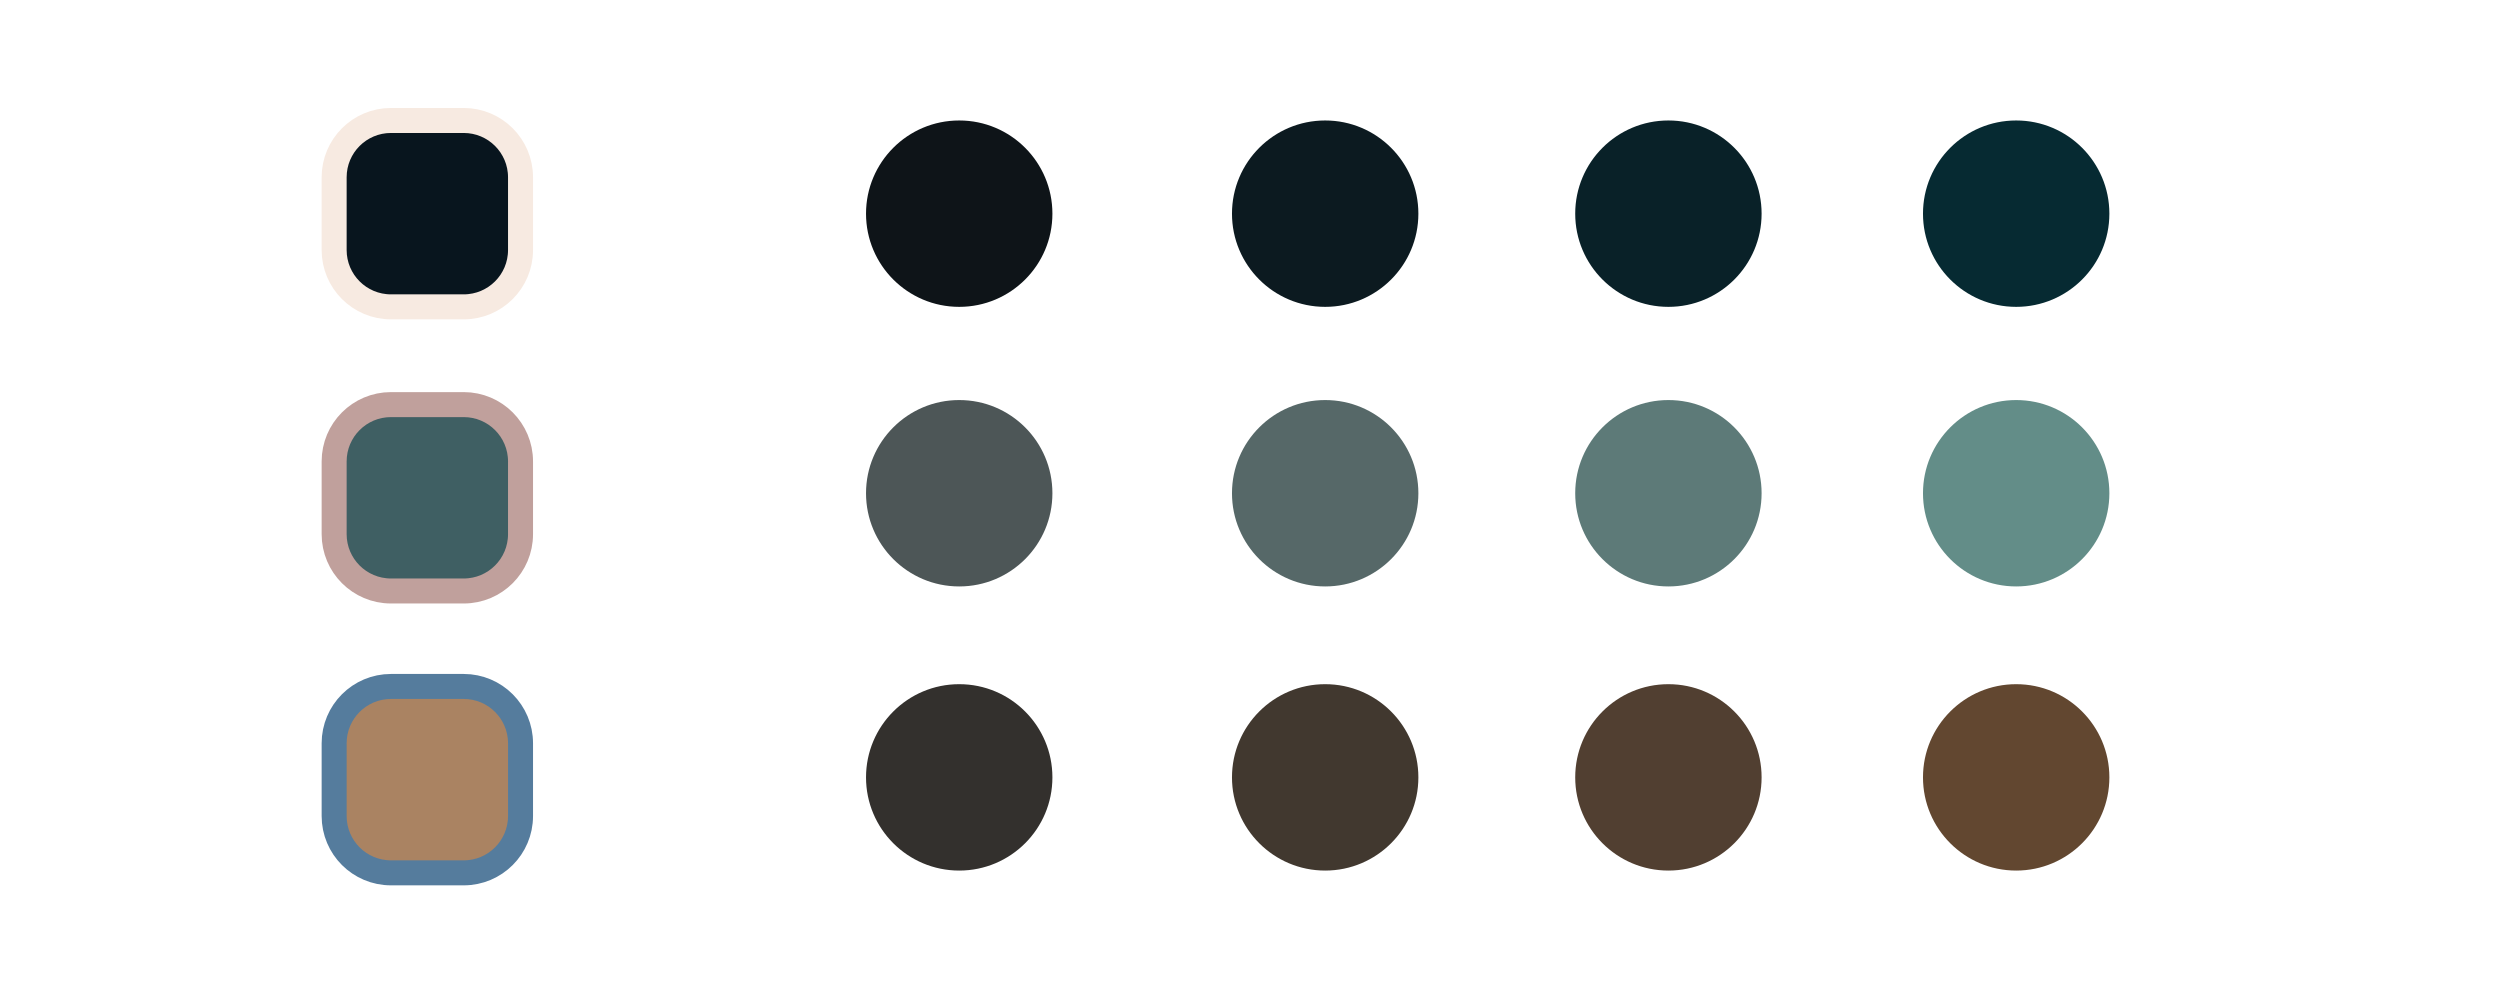
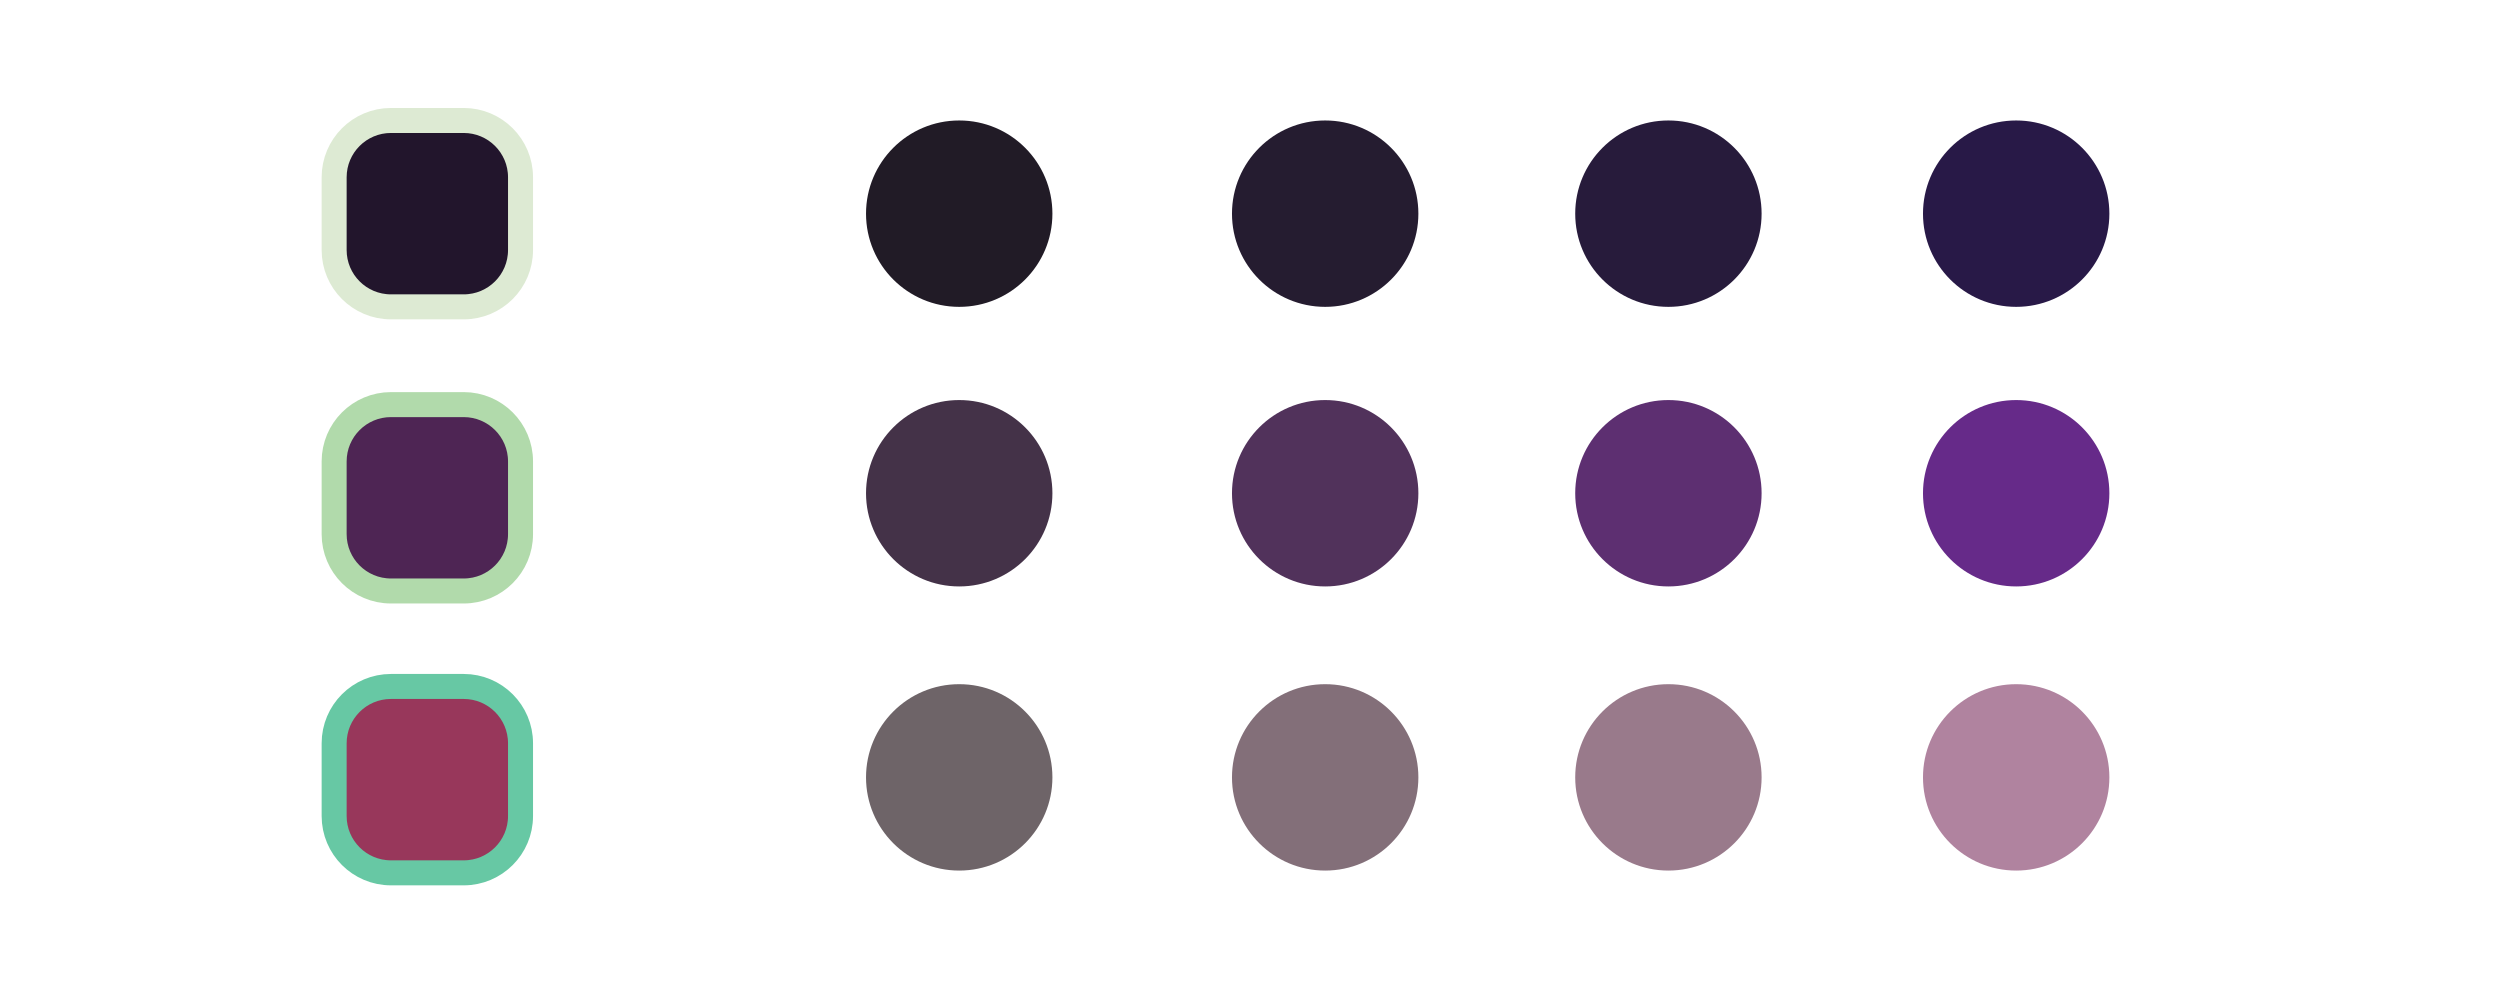
<svg xmlns="http://www.w3.org/2000/svg" width="1000" height="400" viewBox="0 0 264.583 105.833" version="1.1" id="svg1">
  <defs id="defs1" />
  <g id="layer1">
-     <rect style="fill:#08151E;fill-opacity:1;stroke:#F7EAE1;stroke-width:2.646;stroke-linecap:round;stroke-linejoin:round;stroke-dasharray:none;stroke-opacity:1;paint-order:fill markers stroke" id="rect1" width="19.726" height="19.726" x="35.363" y="12.75" ry="6.014" />
-     <rect style="fill:#3F5F63;fill-opacity:1;stroke:#C0A09C;stroke-width:2.646;stroke-linecap:round;stroke-linejoin:round;stroke-dasharray:none;stroke-opacity:1;paint-order:fill markers stroke" id="rect2" width="19.726" height="19.726" x="35.363" y="42.82" ry="6.014" />
-     <rect style="fill:#AA8362;fill-opacity:1;stroke:#557C9D;stroke-width:2.646;stroke-linecap:round;stroke-linejoin:round;stroke-dasharray:none;stroke-opacity:1;paint-order:fill markers stroke" id="rect3" width="19.726" height="19.726" x="35.363" y="72.65" ry="6.014" />
-     <rect style="fill:#0E1418;fill-opacity:1;stroke:none;stroke-width:2.646;stroke-linecap:round;stroke-linejoin:round;stroke-dasharray:none;stroke-opacity:1;paint-order:fill markers stroke" id="rect4" width="19.726" height="19.726" x="91.654" y="12.75" ry="9.863" />
-     <rect style="fill:#0C1A20;fill-opacity:1;stroke:none;stroke-width:2.646;stroke-linecap:round;stroke-linejoin:round;stroke-dasharray:none;stroke-opacity:1;paint-order:fill markers stroke" id="rect5" width="19.726" height="19.726" x="130.385" y="12.75" ry="9.863" />
-     <rect style="fill:#092128;fill-opacity:1;stroke:none;stroke-width:2.646;stroke-linecap:round;stroke-linejoin:round;stroke-dasharray:none;stroke-opacity:1;paint-order:fill markers stroke" id="rect6" width="19.726" height="19.726" x="166.71" y="12.75" ry="9.863" />
-     <rect style="fill:#062A32;fill-opacity:1;stroke:none;stroke-width:2.646;stroke-linecap:round;stroke-linejoin:round;stroke-dasharray:none;stroke-opacity:1;paint-order:fill markers stroke" id="rect7" width="19.726" height="19.726" x="203.516" y="12.75" ry="9.863" />
-     <rect style="fill:#4D5657;fill-opacity:1;stroke:none;stroke-width:2.646;stroke-linecap:round;stroke-linejoin:round;stroke-dasharray:none;stroke-opacity:1;paint-order:fill markers stroke" id="rect8" width="19.726" height="19.726" x="91.654" y="42.339" ry="9.863" />
-     <rect style="fill:#566868;fill-opacity:1;stroke:none;stroke-width:2.646;stroke-linecap:round;stroke-linejoin:round;stroke-dasharray:none;stroke-opacity:1;paint-order:fill markers stroke" id="rect9" width="19.726" height="19.726" x="130.385" y="42.339" ry="9.863" />
-     <rect style="fill:#5D7A78;fill-opacity:1;stroke:none;stroke-width:2.646;stroke-linecap:round;stroke-linejoin:round;stroke-dasharray:none;stroke-opacity:1;paint-order:fill markers stroke" id="rect10" width="19.726" height="19.726" x="166.71" y="42.339" ry="9.863" />
-     <rect style="fill:#638D88;fill-opacity:1;stroke:none;stroke-width:2.646;stroke-linecap:round;stroke-linejoin:round;stroke-dasharray:none;stroke-opacity:1;paint-order:fill markers stroke" id="rect11" width="19.726" height="19.726" x="203.516" y="42.339" ry="9.863" />
-     <rect style="fill:#33302D;fill-opacity:1;stroke:none;stroke-width:2.646;stroke-linecap:round;stroke-linejoin:round;stroke-dasharray:none;stroke-opacity:1;paint-order:fill markers stroke" id="rect12" width="19.726" height="19.726" x="91.654" y="72.409" ry="9.863" />
-     <rect style="fill:#41382F;fill-opacity:1;stroke:none;stroke-width:2.646;stroke-linecap:round;stroke-linejoin:round;stroke-dasharray:none;stroke-opacity:1;paint-order:fill markers stroke" id="rect13" width="19.726" height="19.726" x="130.385" y="72.409" ry="9.863" />
-     <rect style="fill:#513F31;fill-opacity:1;stroke:none;stroke-width:2.646;stroke-linecap:round;stroke-linejoin:round;stroke-dasharray:none;stroke-opacity:1;paint-order:fill markers stroke" id="rect14" width="19.726" height="19.726" x="166.71" y="72.409" ry="9.863" />
-     <rect style="fill:#624730;fill-opacity:1;stroke:none;stroke-width:2.646;stroke-linecap:round;stroke-linejoin:round;stroke-dasharray:none;stroke-opacity:1;paint-order:fill markers stroke" id="rect15" width="19.726" height="19.726" x="203.516" y="72.409" ry="9.863" />
+     <rect style="fill:#22152C;fill-opacity:1;stroke:#DDEAD3;stroke-width:2.646;stroke-linecap:round;stroke-linejoin:round;stroke-dasharray:none;stroke-opacity:1;paint-order:fill markers stroke" id="rect1" width="19.726" height="19.726" x="35.363" y="12.75" ry="6.014" />
+     <rect style="fill:#4E2554;fill-opacity:1;stroke:#B1DAAB;stroke-width:2.646;stroke-linecap:round;stroke-linejoin:round;stroke-dasharray:none;stroke-opacity:1;paint-order:fill markers stroke" id="rect2" width="19.726" height="19.726" x="35.363" y="42.82" ry="6.014" />
+     <rect style="fill:#98375B;fill-opacity:1;stroke:#67C8A4;stroke-width:2.646;stroke-linecap:round;stroke-linejoin:round;stroke-dasharray:none;stroke-opacity:1;paint-order:fill markers stroke" id="rect3" width="19.726" height="19.726" x="35.363" y="72.65" ry="6.014" />
+     <rect style="fill:#211B26;fill-opacity:1;stroke:none;stroke-width:2.646;stroke-linecap:round;stroke-linejoin:round;stroke-dasharray:none;stroke-opacity:1;paint-order:fill markers stroke" id="rect4" width="19.726" height="19.726" x="91.654" y="12.75" ry="9.863" />
+     <rect style="fill:#251C30;fill-opacity:1;stroke:none;stroke-width:2.646;stroke-linecap:round;stroke-linejoin:round;stroke-dasharray:none;stroke-opacity:1;paint-order:fill markers stroke" id="rect5" width="19.726" height="19.726" x="130.385" y="12.75" ry="9.863" />
+     <rect style="fill:#271B3B;fill-opacity:1;stroke:none;stroke-width:2.646;stroke-linecap:round;stroke-linejoin:round;stroke-dasharray:none;stroke-opacity:1;paint-order:fill markers stroke" id="rect6" width="19.726" height="19.726" x="166.71" y="12.75" ry="9.863" />
+     <rect style="fill:#281947;fill-opacity:1;stroke:none;stroke-width:2.646;stroke-linecap:round;stroke-linejoin:round;stroke-dasharray:none;stroke-opacity:1;paint-order:fill markers stroke" id="rect7" width="19.726" height="19.726" x="203.516" y="12.75" ry="9.863" />
+     <rect style="fill:#443248;fill-opacity:1;stroke:none;stroke-width:2.646;stroke-linecap:round;stroke-linejoin:round;stroke-dasharray:none;stroke-opacity:1;paint-order:fill markers stroke" id="rect8" width="19.726" height="19.726" x="91.654" y="42.339" ry="9.863" />
+     <rect style="fill:#51325B;fill-opacity:1;stroke:none;stroke-width:2.646;stroke-linecap:round;stroke-linejoin:round;stroke-dasharray:none;stroke-opacity:1;paint-order:fill markers stroke" id="rect9" width="19.726" height="19.726" x="130.385" y="42.339" ry="9.863" />
+     <rect style="fill:#5D2F71;fill-opacity:1;stroke:none;stroke-width:2.646;stroke-linecap:round;stroke-linejoin:round;stroke-dasharray:none;stroke-opacity:1;paint-order:fill markers stroke" id="rect10" width="19.726" height="19.726" x="166.71" y="42.339" ry="9.863" />
+     <rect style="fill:#662A89;fill-opacity:1;stroke:none;stroke-width:2.646;stroke-linecap:round;stroke-linejoin:round;stroke-dasharray:none;stroke-opacity:1;paint-order:fill markers stroke" id="rect11" width="19.726" height="19.726" x="203.516" y="42.339" ry="9.863" />
+     <rect style="fill:#6E6468;fill-opacity:1;stroke:none;stroke-width:2.646;stroke-linecap:round;stroke-linejoin:round;stroke-dasharray:none;stroke-opacity:1;paint-order:fill markers stroke" id="rect12" width="19.726" height="19.726" x="91.654" y="72.409" ry="9.863" />
+     <rect style="fill:#836F79;fill-opacity:1;stroke:none;stroke-width:2.646;stroke-linecap:round;stroke-linejoin:round;stroke-dasharray:none;stroke-opacity:1;paint-order:fill markers stroke" id="rect13" width="19.726" height="19.726" x="130.385" y="72.409" ry="9.863" />
+     <rect style="fill:#997A8B;fill-opacity:1;stroke:none;stroke-width:2.646;stroke-linecap:round;stroke-linejoin:round;stroke-dasharray:none;stroke-opacity:1;paint-order:fill markers stroke" id="rect14" width="19.726" height="19.726" x="166.71" y="72.409" ry="9.863" />
+     <rect style="fill:#B0839F;fill-opacity:1;stroke:none;stroke-width:2.646;stroke-linecap:round;stroke-linejoin:round;stroke-dasharray:none;stroke-opacity:1;paint-order:fill markers stroke" id="rect15" width="19.726" height="19.726" x="203.516" y="72.409" ry="9.863" />
  </g>
</svg>
